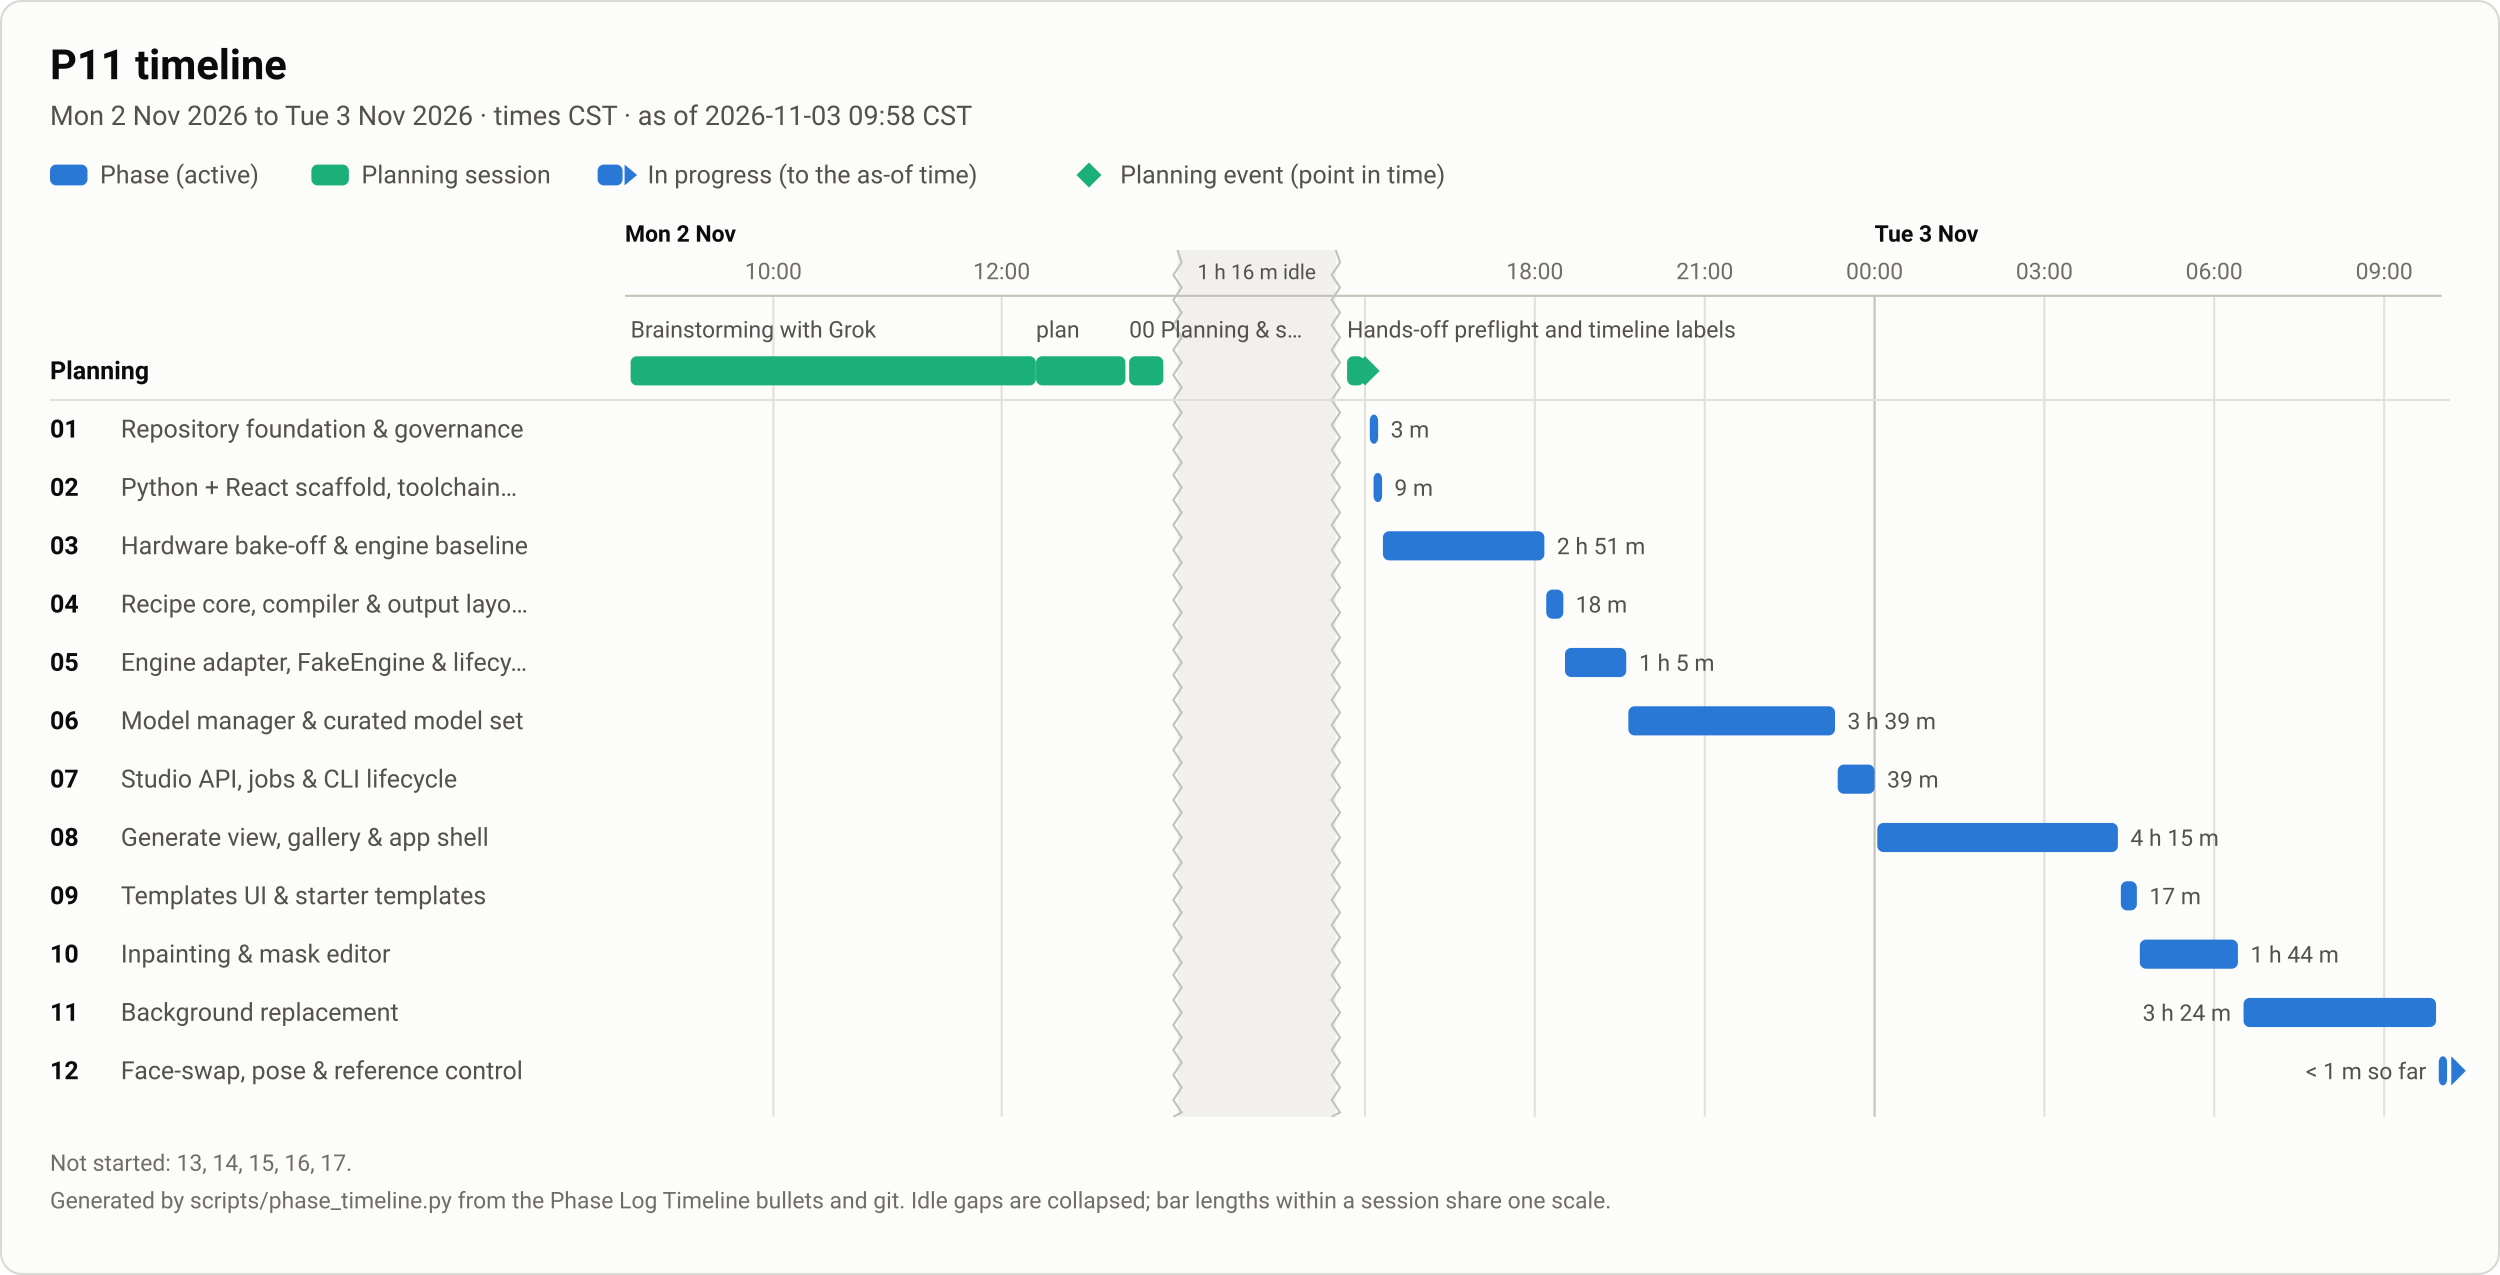
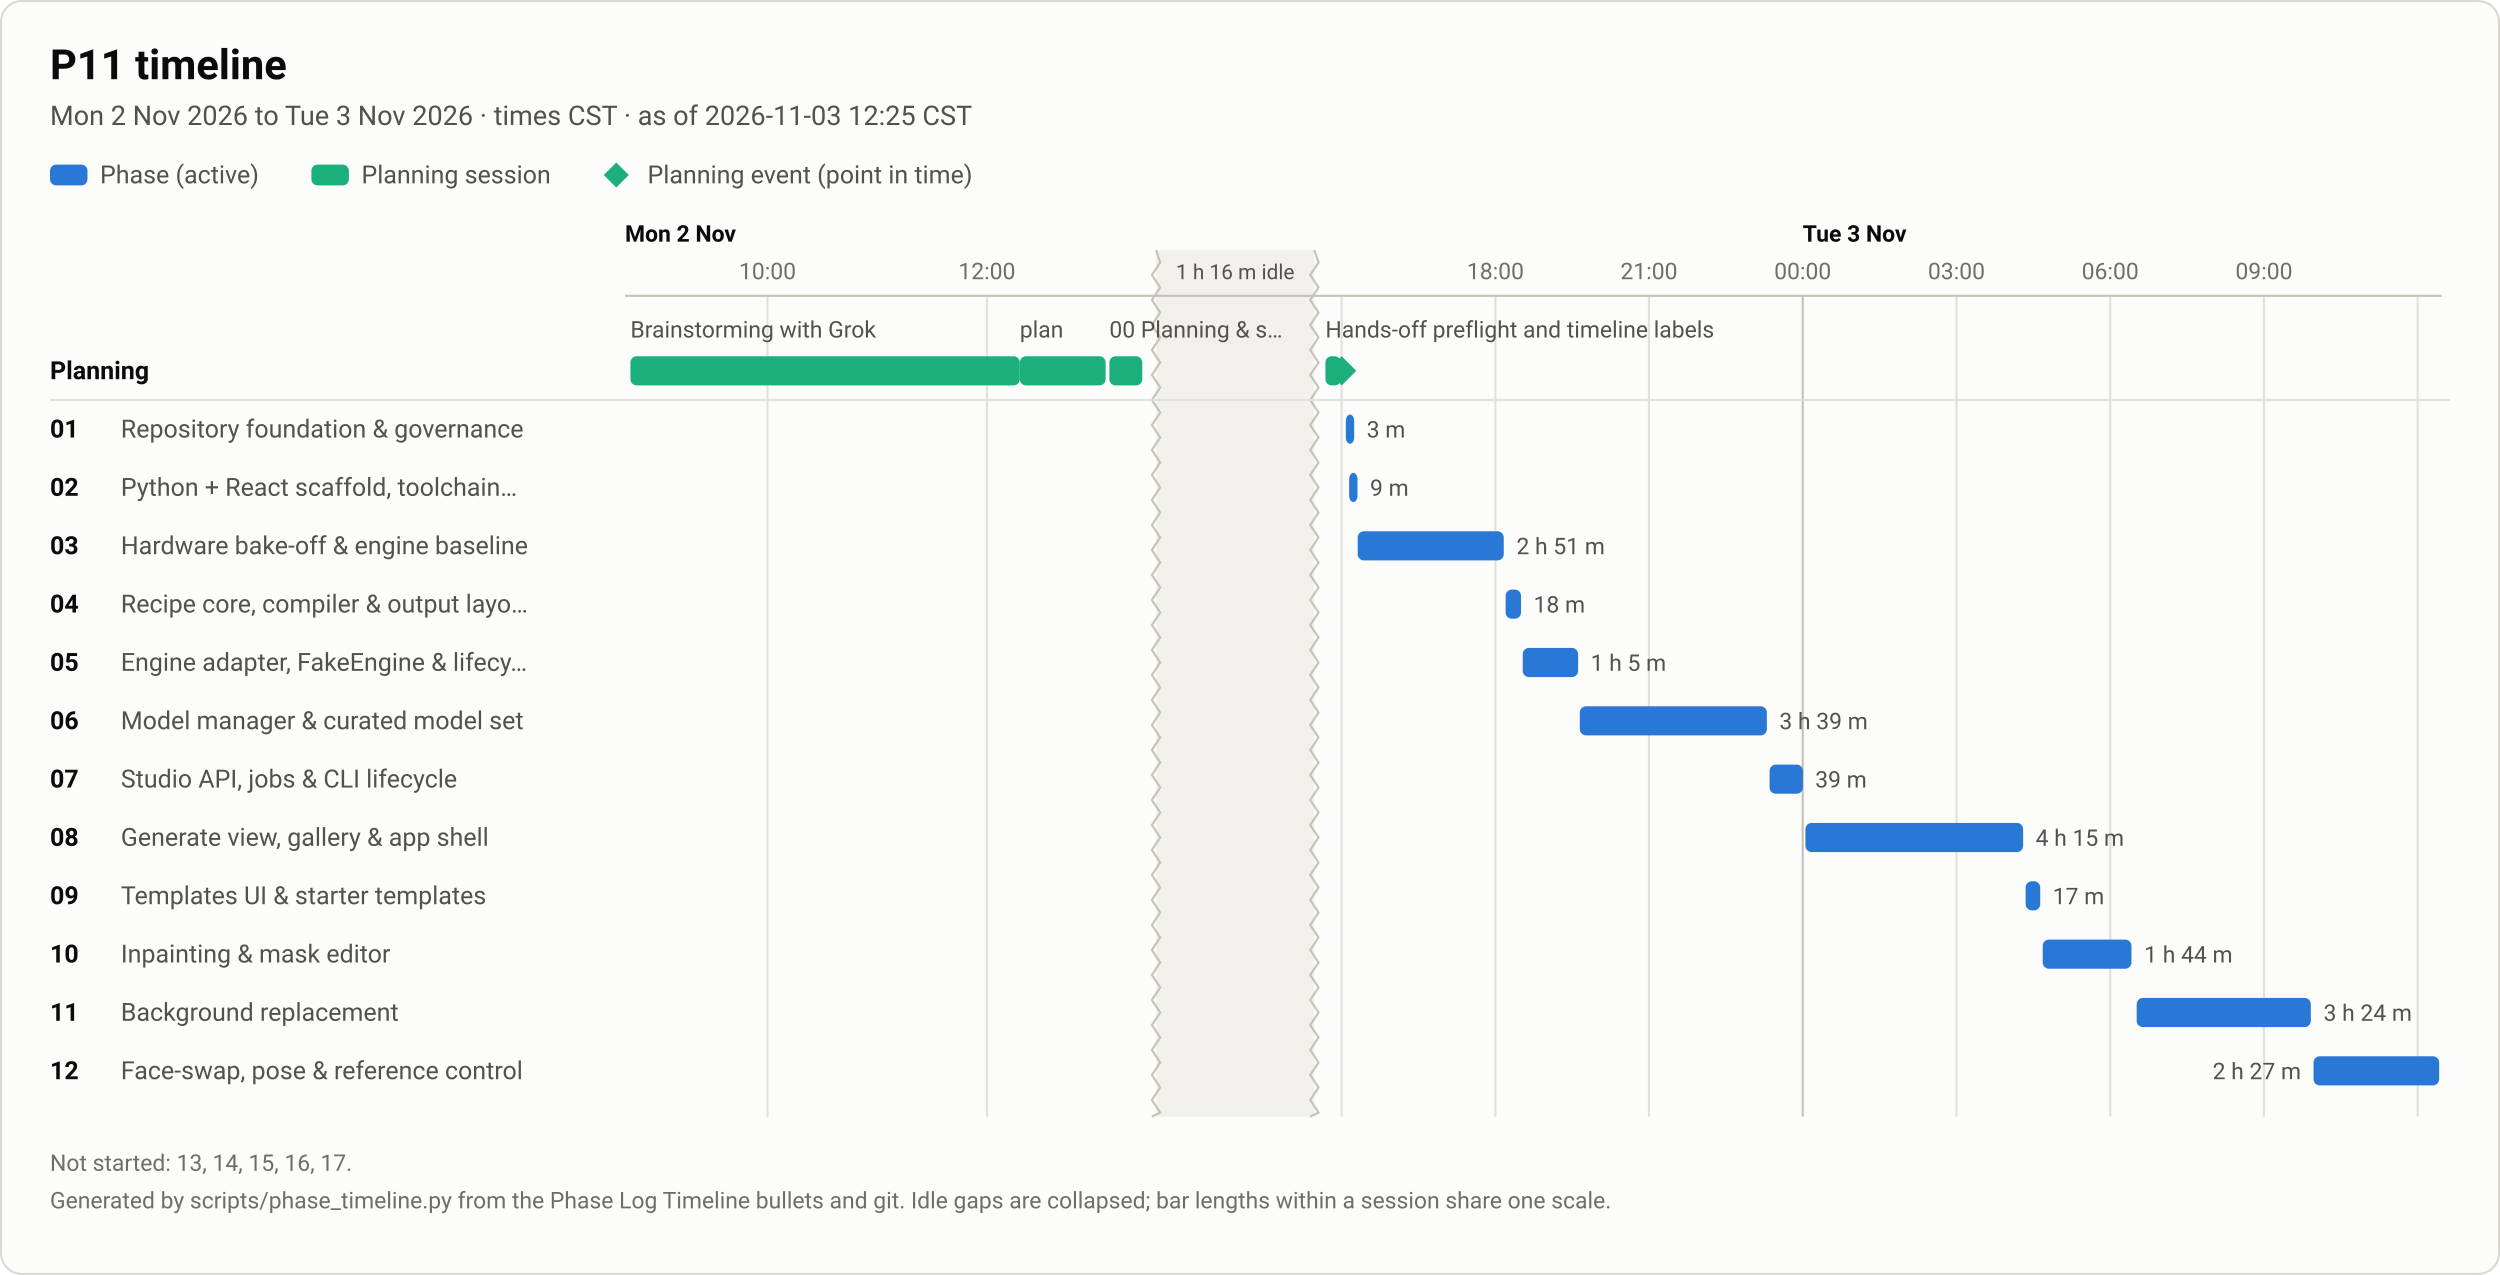
<svg xmlns="http://www.w3.org/2000/svg" width="1200" height="612" viewBox="0 0 1200 612" role="img" aria-labelledby="tl-title tl-desc" font-family="system-ui, -apple-system, &quot;Segoe UI&quot;, Roboto, sans-serif" data-timeline-format="1">
  <style>.card{fill:#fcfcfb;stroke:#d9d8d2}.t1{fill:#0b0b0b}.t2{fill:#52514e}.t3{fill:#6f6d68}.grid{stroke:#e1e0d9}.axis{stroke:#c3c2b7}.brk{fill:#f1f0ec}.brke{stroke:#c3c2b7;fill:none}.ph{fill:#2a78d6}.pl{fill:#1baf7a}.tail{stroke:#2a78d6}.tailpl{stroke:#1baf7a}.hb{fill:#fbe1d6}.hl{stroke:#eb6834}.wo{stroke:#eb6834;fill:none}.ap{stroke:#0b0b0b;fill:none}.sep{stroke:#e1e0d9}text{font-variant-numeric:tabular-nums}@media (prefers-color-scheme: dark){.card{fill:#1a1a19;stroke:#3a3a37}.t1{fill:#f0efec}.t2{fill:#c3c2b7}.t3{fill:#a3a19a}.grid{stroke:#2c2c2a}.axis{stroke:#4a4a46}.brk{fill:#262624}.brke{stroke:#4a4a46;fill:none}.ph{fill:#3987e5}.pl{fill:#199e70}.tail{stroke:#3987e5}.tailpl{stroke:#199e70}.hb{fill:#4a2a1c}.hl{stroke:#d95926}.wo{stroke:#d95926;fill:none}.ap{stroke:#f0efec;fill:none}.sep{stroke:#2c2c2a}}</style>
  <defs>
    <pattern id="tl-hatch" patternUnits="userSpaceOnUse" width="6" height="6" patternTransform="rotate(45)">
      <rect class="hb" width="6" height="6" />
      <line class="hl" x1="1.5" y1="0" x2="1.5" y2="6" stroke-width="2.4" />
    </pattern>
  </defs>
  <rect class="card" x="0.5" y="0.5" width="1199" height="611" rx="10" />
  <text class="t1" x="24" y="38" font-size="20" font-weight="600">P11 timeline</text>
-   <text class="t2" x="24" y="60" font-size="13">Mon 2 Nov 2026 to Tue 3 Nov 2026 · times CST · as of 2026-11-03 09:58 CST</text>
+   <text class="t2" x="24" y="60" font-size="13">Mon 2 Nov 2026 to Tue 3 Nov 2026 · times CST · as of 2026-11-03 12:25 CST</text>
  <rect class="ph" x="24.0" y="79" width="18" height="10" rx="3" />
  <text class="t2" x="48" y="88" font-size="12">Phase (active)</text>
  <rect class="pl" x="149.462" y="79" width="18" height="10" rx="3" />
  <text class="t2" x="173.5" y="88" font-size="12">Planning session</text>
-   <rect class="ph" x="286.848" y="79" width="12" height="10" rx="3" />
-   <path class="ph" d="M299.8 79l6 5l-6 5z" />
-   <text class="t2" x="310.8" y="88" font-size="12">In progress (to the as-of time)</text>
-   <path class="pl" d="M522.7 78l6 6l-6 6l-6-6z" />
-   <text class="t2" x="537.7" y="88" font-size="12">Planning event (point in time)</text>
+   <path class="pl" d="M295.8 78l6 6l-6 6l-6-6z" />
+   <text class="t2" x="310.8" y="88" font-size="12">Planning event (point in time)</text>
  <text class="t1" x="300" y="116" font-size="11" font-weight="600">Mon 2 Nov</text>
-   <line class="grid" x1="371.2" x2="371.2" y1="142" y2="536" stroke-width="1" />
-   <text class="t3" x="371.2" y="134" font-size="11" text-anchor="middle">10:00</text>
-   <line class="grid" x1="480.8" x2="480.8" y1="142" y2="536" stroke-width="1" />
-   <text class="t3" x="480.8" y="134" font-size="11" text-anchor="middle">12:00</text>
-   <rect class="brk" x="565.2" y="120" width="76" height="416" />
-   <path class="brke" stroke-width="1" d="M565.2 120L567.2 126L563.2 132L567.2 138L563.2 144L567.2 150L563.2 156L567.2 162L563.2 168L567.2 174L563.2 180L567.2 186L563.2 192L567.2 198L563.2 204L567.2 210L563.2 216L567.2 222L563.2 228L567.2 234L563.2 240L567.2 246L563.2 252L567.2 258L563.2 264L567.2 270L563.2 276L567.2 282L563.2 288L567.2 294L563.2 300L567.2 306L563.2 312L567.2 318L563.2 324L567.2 330L563.2 336L567.2 342L563.2 348L567.2 354L563.2 360L567.2 366L563.2 372L567.2 378L563.2 384L567.2 390L563.2 396L567.2 402L563.2 408L567.2 414L563.2 420L567.2 426L563.2 432L567.2 438L563.2 444L567.2 450L563.2 456L567.2 462L563.2 468L567.2 474L563.2 480L567.2 486L563.2 492L567.2 498L563.2 504L567.2 510L563.2 516L567.2 522L563.2 528L567.2 534L563.2 536" />
-   <path class="brke" stroke-width="1" d="M641.2 120L643.2 126L639.2 132L643.2 138L639.2 144L643.2 150L639.2 156L643.2 162L639.2 168L643.2 174L639.2 180L643.2 186L639.2 192L643.2 198L639.2 204L643.2 210L639.2 216L643.2 222L639.2 228L643.2 234L639.2 240L643.2 246L639.2 252L643.2 258L639.2 264L643.2 270L639.2 276L643.2 282L639.2 288L643.2 294L639.2 300L643.2 306L639.2 312L643.2 318L639.2 324L643.2 330L639.2 336L643.2 342L639.2 348L643.2 354L639.2 360L643.2 366L639.2 372L643.2 378L639.2 384L643.2 390L639.2 396L643.2 402L639.2 408L643.2 414L639.2 420L643.2 426L639.2 432L643.2 438L639.2 444L643.2 450L639.2 456L643.2 462L639.2 468L643.2 474L639.2 480L643.2 486L639.2 492L643.2 498L639.2 504L643.2 510L639.2 516L643.2 522L639.2 528L643.2 534L639.2 536" />
-   <text class="t2" x="603.2" y="134" font-size="10" text-anchor="middle">1 h 16 m idle</text>
-   <line class="grid" x1="655.2" x2="655.2" y1="142" y2="536" stroke-width="1" />
-   <line class="grid" x1="736.7" x2="736.7" y1="142" y2="536" stroke-width="1" />
-   <text class="t3" x="736.7" y="134" font-size="11" text-anchor="middle">18:00</text>
-   <line class="grid" x1="818.3" x2="818.3" y1="142" y2="536" stroke-width="1" />
-   <text class="t3" x="818.3" y="134" font-size="11" text-anchor="middle">21:00</text>
-   <line class="axis" x1="899.8" x2="899.8" y1="142" y2="536" stroke-width="1" />
-   <text class="t3" x="899.8" y="134" font-size="11" text-anchor="middle">00:00</text>
-   <text class="t1" x="899.8" y="116" font-size="11" font-weight="600">Tue 3 Nov</text>
-   <line class="grid" x1="981.3" x2="981.3" y1="142" y2="536" stroke-width="1" />
-   <text class="t3" x="981.3" y="134" font-size="11" text-anchor="middle">03:00</text>
-   <line class="grid" x1="1062.8" x2="1062.8" y1="142" y2="536" stroke-width="1" />
-   <text class="t3" x="1062.8" y="134" font-size="11" text-anchor="middle">06:00</text>
-   <line class="grid" x1="1144.4" x2="1144.4" y1="142" y2="536" stroke-width="1" />
-   <text class="t3" x="1144.4" y="134" font-size="11" text-anchor="middle">09:00</text>
+   <line class="grid" x1="368.4" x2="368.4" y1="142" y2="536" stroke-width="1" />
+   <text class="t3" x="368.4" y="134" font-size="11" text-anchor="middle">10:00</text>
+   <line class="grid" x1="473.7" x2="473.7" y1="142" y2="536" stroke-width="1" />
+   <text class="t3" x="473.7" y="134" font-size="11" text-anchor="middle">12:00</text>
+   <rect class="brk" x="554.9" y="120" width="76" height="416" />
+   <path class="brke" stroke-width="1" d="M554.9 120L556.9 126L552.9 132L556.9 138L552.9 144L556.9 150L552.9 156L556.9 162L552.9 168L556.9 174L552.9 180L556.9 186L552.9 192L556.9 198L552.9 204L556.9 210L552.9 216L556.9 222L552.9 228L556.9 234L552.9 240L556.9 246L552.9 252L556.9 258L552.9 264L556.9 270L552.9 276L556.9 282L552.9 288L556.9 294L552.9 300L556.9 306L552.9 312L556.9 318L552.9 324L556.9 330L552.9 336L556.9 342L552.9 348L556.9 354L552.9 360L556.9 366L552.9 372L556.9 378L552.9 384L556.9 390L552.9 396L556.9 402L552.9 408L556.9 414L552.9 420L556.9 426L552.9 432L556.9 438L552.9 444L556.9 450L552.9 456L556.9 462L552.9 468L556.9 474L552.9 480L556.9 486L552.9 492L556.9 498L552.9 504L556.9 510L552.9 516L556.9 522L552.9 528L556.9 534L552.9 536" />
+   <path class="brke" stroke-width="1" d="M630.9 120L632.9 126L628.9 132L632.9 138L628.9 144L632.9 150L628.9 156L632.9 162L628.9 168L632.9 174L628.9 180L632.9 186L628.9 192L632.9 198L628.9 204L632.9 210L628.9 216L632.9 222L628.9 228L632.9 234L628.9 240L632.9 246L628.9 252L632.9 258L628.9 264L632.9 270L628.9 276L632.9 282L628.9 288L632.9 294L628.9 300L632.9 306L628.9 312L632.9 318L628.9 324L632.9 330L628.9 336L632.9 342L628.9 348L632.9 354L628.9 360L632.9 366L628.9 372L632.9 378L628.9 384L632.9 390L628.9 396L632.9 402L628.9 408L632.9 414L628.9 420L632.9 426L628.9 432L632.9 438L628.9 444L632.9 450L628.9 456L632.9 462L628.9 468L632.9 474L628.9 480L632.9 486L628.9 492L632.9 498L628.9 504L632.9 510L628.9 516L632.9 522L628.9 528L632.9 534L628.9 536" />
+   <text class="t2" x="592.9" y="134" font-size="10" text-anchor="middle">1 h 16 m idle</text>
+   <line class="grid" x1="644" x2="644" y1="142" y2="536" stroke-width="1" />
+   <line class="grid" x1="717.8" x2="717.8" y1="142" y2="536" stroke-width="1" />
+   <text class="t3" x="717.8" y="134" font-size="11" text-anchor="middle">18:00</text>
+   <line class="grid" x1="791.5" x2="791.5" y1="142" y2="536" stroke-width="1" />
+   <text class="t3" x="791.5" y="134" font-size="11" text-anchor="middle">21:00</text>
+   <line class="axis" x1="865.3" x2="865.3" y1="142" y2="536" stroke-width="1" />
+   <text class="t3" x="865.3" y="134" font-size="11" text-anchor="middle">00:00</text>
+   <text class="t1" x="865.3" y="116" font-size="11" font-weight="600">Tue 3 Nov</text>
+   <line class="grid" x1="939.1" x2="939.1" y1="142" y2="536" stroke-width="1" />
+   <text class="t3" x="939.1" y="134" font-size="11" text-anchor="middle">03:00</text>
+   <line class="grid" x1="1012.9" x2="1012.9" y1="142" y2="536" stroke-width="1" />
+   <text class="t3" x="1012.9" y="134" font-size="11" text-anchor="middle">06:00</text>
+   <line class="grid" x1="1086.7" x2="1086.7" y1="142" y2="536" stroke-width="1" />
+   <text class="t3" x="1086.7" y="134" font-size="11" text-anchor="middle">09:00</text>
+   <line class="grid" x1="1160.5" x2="1160.5" y1="142" y2="536" stroke-width="1" />
  <line class="axis" x1="300" x2="1172" y1="142" y2="142" stroke-width="1" />
  <text class="t1" x="24" y="182" font-size="12" font-weight="600">Planning</text>
  <g id="tl-plan1">
-     <rect class="pl" x="302.7" y="171" width="194.5" height="14" rx="3" />
+     <rect class="pl" x="302.6" y="171" width="186.9" height="14" rx="3" />
  </g>
-   <text class="t2" x="302.7" y="162" font-size="11">Brainstorming with Grok</text>
+   <text class="t2" x="302.6" y="162" font-size="11">Brainstorming with Grok</text>
  <g id="tl-plan2">
-     <rect class="pl" x="497.3" y="171" width="42.9" height="14" rx="3" />
+     <rect class="pl" x="489.5" y="171" width="41.2" height="14" rx="3" />
  </g>
-   <text class="t2" x="497.3" y="162" font-size="11">plan</text>
+   <text class="t2" x="489.5" y="162" font-size="11">plan</text>
  <g id="tl-p00">
-     <rect class="pl" x="542" y="171" width="16.4" height="14" rx="3" />
+     <rect class="pl" x="532.5" y="171" width="15.8" height="14" rx="3" />
  </g>
-   <text class="t2" x="542" y="162" font-size="11">00 Planning &amp; s…</text>
+   <text class="t2" x="532.5" y="162" font-size="11">00 Planning &amp; s…</text>
  <g id="tl-plan3">
-     <rect class="pl" x="646.6" y="171" width="8.2" height="14" rx="3" />
+     <rect class="pl" x="636.2" y="171" width="7.4" height="14" rx="3" />
  </g>
-   <text class="t2" x="646.6" y="162" font-size="11">Hands-off preflight and timeline labels</text>
+   <text class="t2" x="636.2" y="162" font-size="11">Hands-off preflight and timeline labels</text>
  <g id="tl-pf-13ee0d5">
-     <path class="pl" d="M655.2 171l7 7l-7 7l-7-7z" />
+     <path class="pl" d="M644 171l7 7l-7 7l-7-7z" />
  </g>
  <line class="sep" x1="24" x2="1176" y1="192" y2="192" stroke-width="1" />
  <text class="t1" x="24" y="210" font-size="12" font-weight="600">01</text>
  <text class="t2" x="58" y="210" font-size="12">Repository foundation &amp; governance</text>
  <g id="tl-p01">
-     <rect class="ph" x="657.5" y="199" width="4" height="14" rx="3" />
+     <rect class="ph" x="646" y="199" width="4" height="14" rx="3" />
  </g>
-   <text class="t2" x="667.5" y="210" font-size="11">3 m</text>
+   <text class="t2" x="656" y="210" font-size="11">3 m</text>
  <text class="t1" x="24" y="238" font-size="12" font-weight="600">02</text>
  <text class="t2" x="58" y="238" font-size="12">Python + React scaffold, toolchain…</text>
  <g id="tl-p02">
-     <rect class="ph" x="659.3" y="227" width="4.1" height="14" rx="3" />
+     <rect class="ph" x="647.6" y="227" width="4" height="14" rx="3" />
  </g>
-   <text class="t2" x="669.3" y="238" font-size="11">9 m</text>
+   <text class="t2" x="657.6" y="238" font-size="11">9 m</text>
  <text class="t1" x="24" y="266" font-size="12" font-weight="600">03</text>
  <text class="t2" x="58" y="266" font-size="12">Hardware bake-off &amp; engine baseline</text>
  <g id="tl-p03">
-     <rect class="ph" x="663.8" y="255" width="77.5" height="14" rx="3" />
+     <rect class="ph" x="651.7" y="255" width="70.1" height="14" rx="3" />
  </g>
-   <text class="t2" x="747.3" y="266" font-size="11">2 h 51 m</text>
+   <text class="t2" x="727.9" y="266" font-size="11">2 h 51 m</text>
  <text class="t1" x="24" y="294" font-size="12" font-weight="600">04</text>
  <text class="t2" x="58" y="294" font-size="12">Recipe core, compiler &amp; output layo…</text>
  <g id="tl-p04">
-     <rect class="ph" x="742.2" y="283" width="8.2" height="14" rx="3" />
+     <rect class="ph" x="722.7" y="283" width="7.4" height="14" rx="3" />
  </g>
-   <text class="t2" x="756.3" y="294" font-size="11">18 m</text>
+   <text class="t2" x="736.1" y="294" font-size="11">18 m</text>
  <text class="t1" x="24" y="322" font-size="12" font-weight="600">05</text>
  <text class="t2" x="58" y="322" font-size="12">Engine adapter, FakeEngine &amp; lifecy…</text>
  <g id="tl-p05">
-     <rect class="ph" x="751.2" y="311" width="29.4" height="14" rx="3" />
+     <rect class="ph" x="730.9" y="311" width="26.6" height="14" rx="3" />
  </g>
-   <text class="t2" x="786.7" y="322" font-size="11">1 h 5 m</text>
+   <text class="t2" x="763.5" y="322" font-size="11">1 h 5 m</text>
  <text class="t1" x="24" y="350" font-size="12" font-weight="600">06</text>
  <text class="t2" x="58" y="350" font-size="12">Model manager &amp; curated model set</text>
  <g id="tl-p06">
-     <rect class="ph" x="781.6" y="339" width="99.2" height="14" rx="3" />
+     <rect class="ph" x="758.3" y="339" width="89.8" height="14" rx="3" />
  </g>
-   <text class="t2" x="886.8" y="350" font-size="11">3 h 39 m</text>
+   <text class="t2" x="854.1" y="350" font-size="11">3 h 39 m</text>
  <text class="t1" x="24" y="378" font-size="12" font-weight="600">07</text>
  <text class="t2" x="58" y="378" font-size="12">Studio API, jobs &amp; CLI lifecycle</text>
  <g id="tl-p07">
-     <rect class="ph" x="882.1" y="367" width="17.7" height="14" rx="3" />
+     <rect class="ph" x="849.4" y="367" width="16" height="14" rx="3" />
  </g>
-   <text class="t2" x="905.8" y="378" font-size="11">39 m</text>
+   <text class="t2" x="871.3" y="378" font-size="11">39 m</text>
  <text class="t1" x="24" y="406" font-size="12" font-weight="600">08</text>
  <text class="t2" x="58" y="406" font-size="12">Generate view, gallery &amp; app shell</text>
  <g id="tl-p08">
-     <rect class="ph" x="901.1" y="395" width="115.5" height="14" rx="3" />
+     <rect class="ph" x="866.6" y="395" width="104.5" height="14" rx="3" />
  </g>
-   <text class="t2" x="1022.6" y="406" font-size="11">4 h 15 m</text>
+   <text class="t2" x="977.1" y="406" font-size="11">4 h 15 m</text>
  <text class="t1" x="24" y="434" font-size="12" font-weight="600">09</text>
  <text class="t2" x="58" y="434" font-size="12">Templates UI &amp; starter templates</text>
  <g id="tl-p09">
-     <rect class="ph" x="1018" y="423" width="7.7" height="14" rx="3" />
+     <rect class="ph" x="972.3" y="423" width="7" height="14" rx="3" />
  </g>
-   <text class="t2" x="1031.7" y="434" font-size="11">17 m</text>
+   <text class="t2" x="985.3" y="434" font-size="11">17 m</text>
  <text class="t1" x="24" y="462" font-size="12" font-weight="600">10</text>
  <text class="t2" x="58" y="462" font-size="12">Inpainting &amp; mask editor</text>
  <g id="tl-p10">
-     <rect class="ph" x="1027.1" y="451" width="47.1" height="14" rx="3" />
+     <rect class="ph" x="980.5" y="451" width="42.6" height="14" rx="3" />
  </g>
-   <text class="t2" x="1080.2" y="462" font-size="11">1 h 44 m</text>
+   <text class="t2" x="1029.2" y="462" font-size="11">1 h 44 m</text>
  <text class="t1" x="24" y="490" font-size="12" font-weight="600">11</text>
  <text class="t2" x="58" y="490" font-size="12">Background replacement</text>
  <g id="tl-p11">
-     <rect class="ph" x="1076.9" y="479" width="92.4" height="14" rx="3" />
+     <rect class="ph" x="1025.6" y="479" width="83.6" height="14" rx="3" />
  </g>
-   <text class="t2" x="1070.9" y="490" font-size="11" text-anchor="end">3 h 24 m</text>
+   <text class="t2" x="1115.3" y="490" font-size="11">3 h 24 m</text>
  <text class="t1" x="24" y="518" font-size="12" font-weight="600">12</text>
  <text class="t2" x="58" y="518" font-size="12">Face-swap, pose &amp; reference control</text>
  <g id="tl-p12">
-     <rect class="ph" x="1170.6" y="507" width="4" height="14" rx="3" />
-     <path class="ph" d="M1176.6 507l7 7l-7 7z" />
+     <rect class="ph" x="1110.5" y="507" width="60.3" height="14" rx="3" />
  </g>
-   <text class="t2" x="1164.6" y="518" font-size="11" text-anchor="end">&lt; 1 m so far</text>
+   <text class="t2" x="1104.5" y="518" font-size="11" text-anchor="end">2 h 27 m</text>
  <text class="t3" x="24" y="562" font-size="11">Not started: 13, 14, 15, 16, 17.</text>
  <text class="t3" x="24" y="580" font-size="11">Generated by scripts/phase_timeline.py from the Phase Log Timeline bullets and git. Idle gaps are collapsed; bar lengths within a session share one scale.</text>
</svg>
